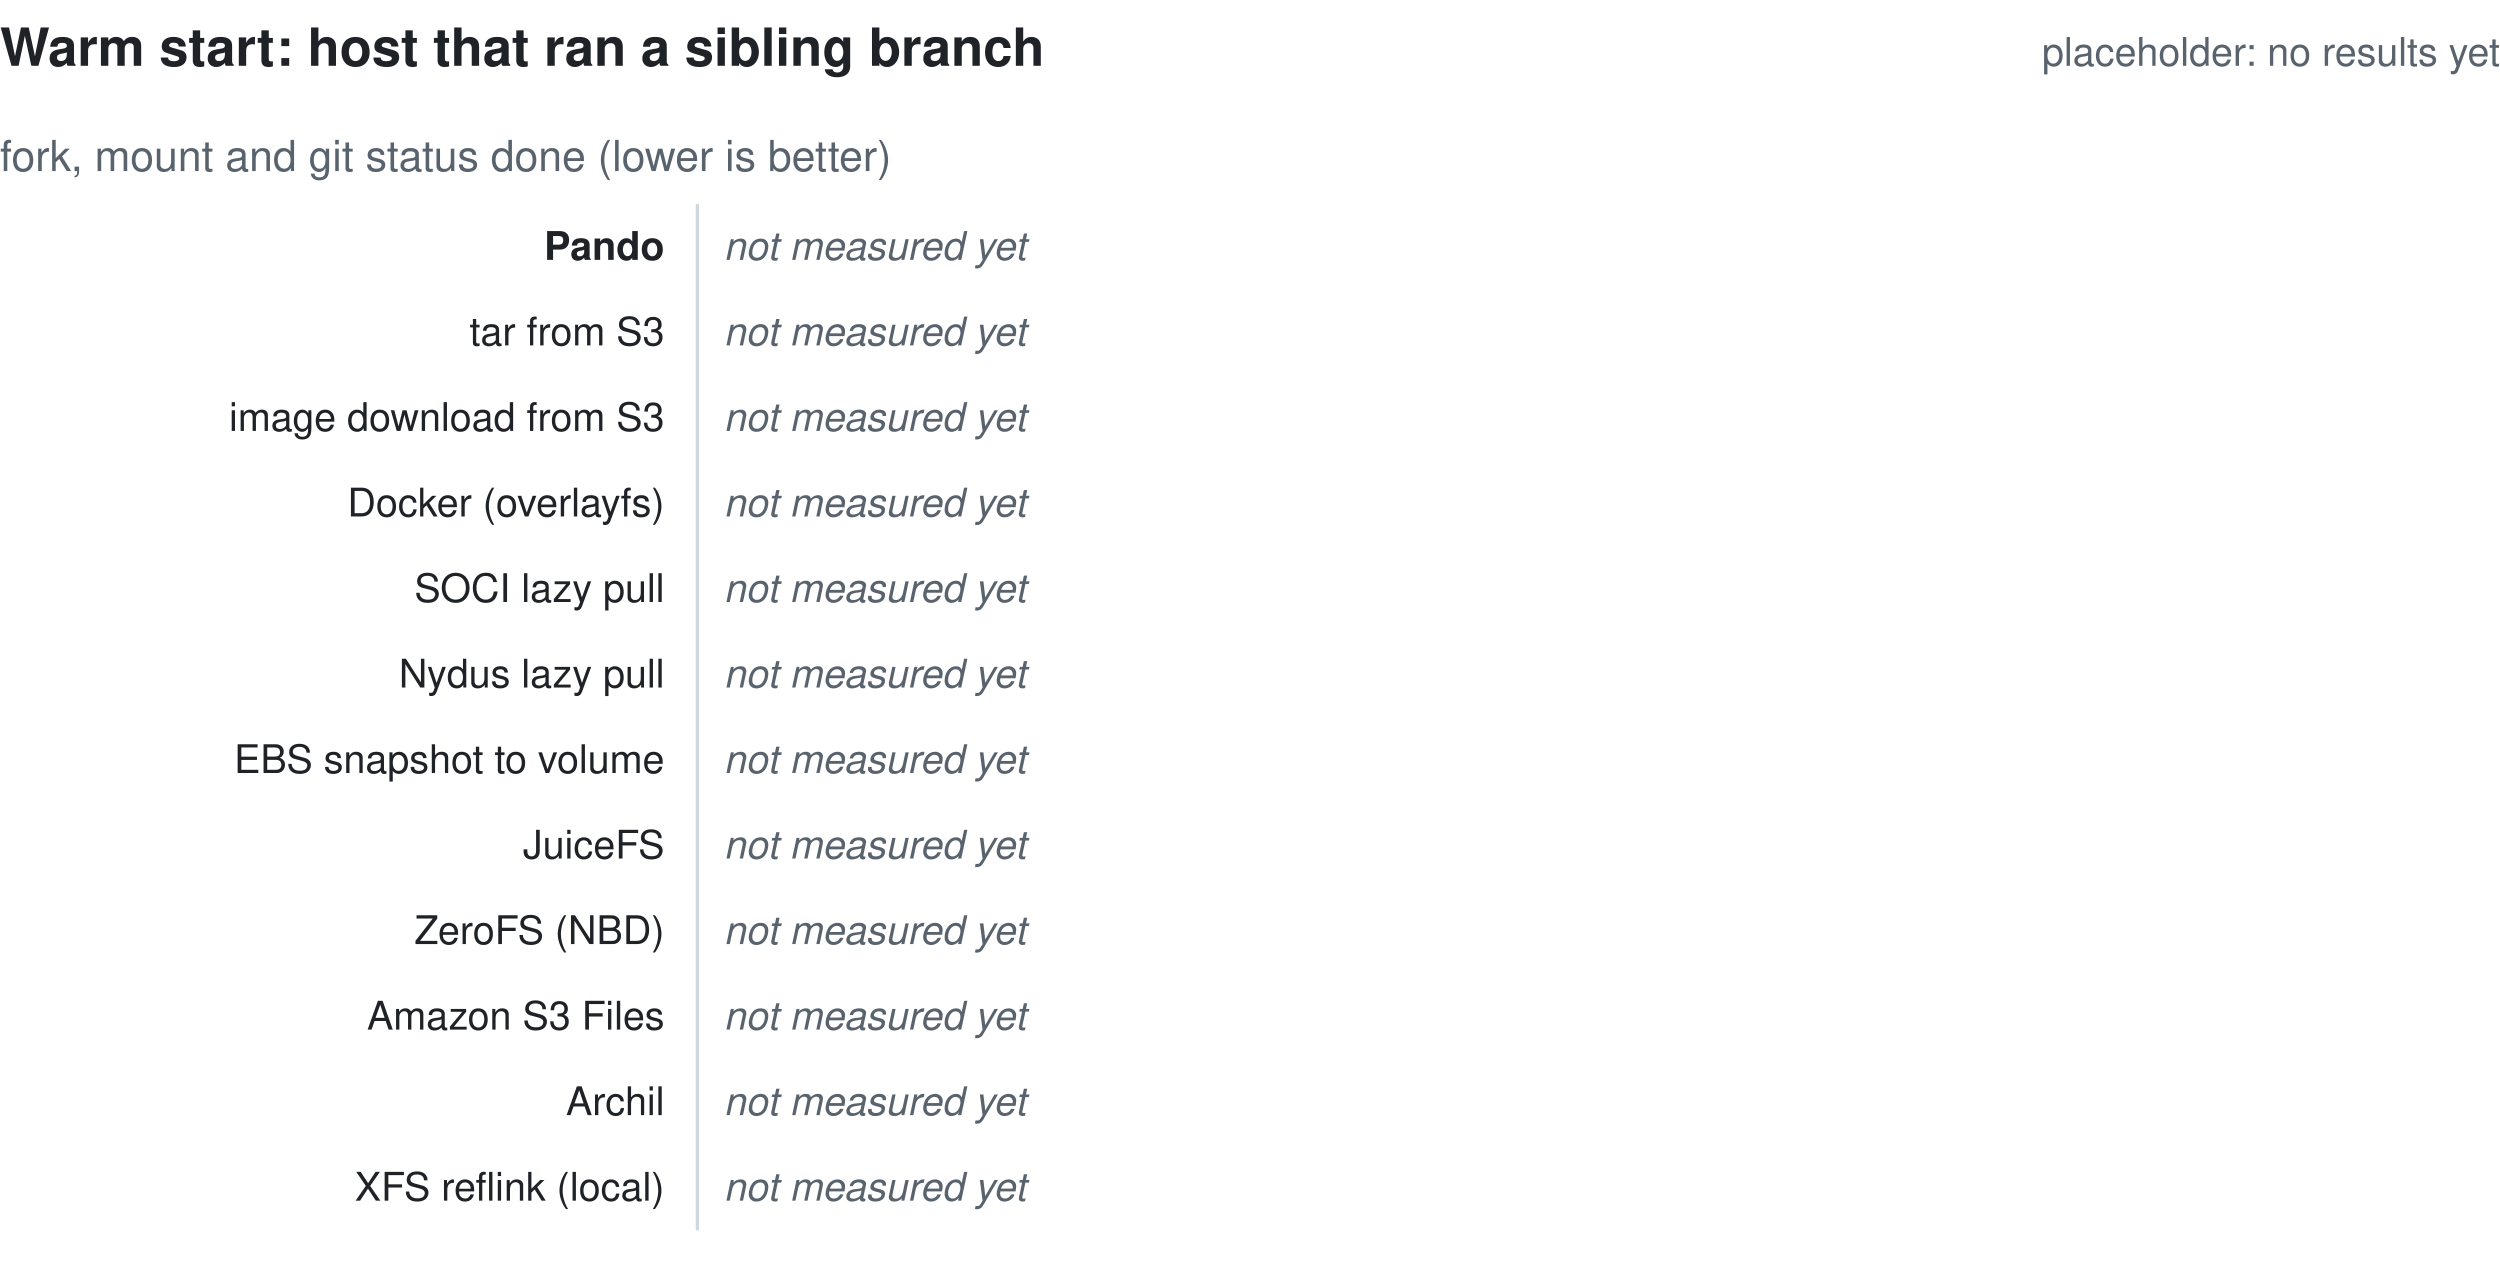
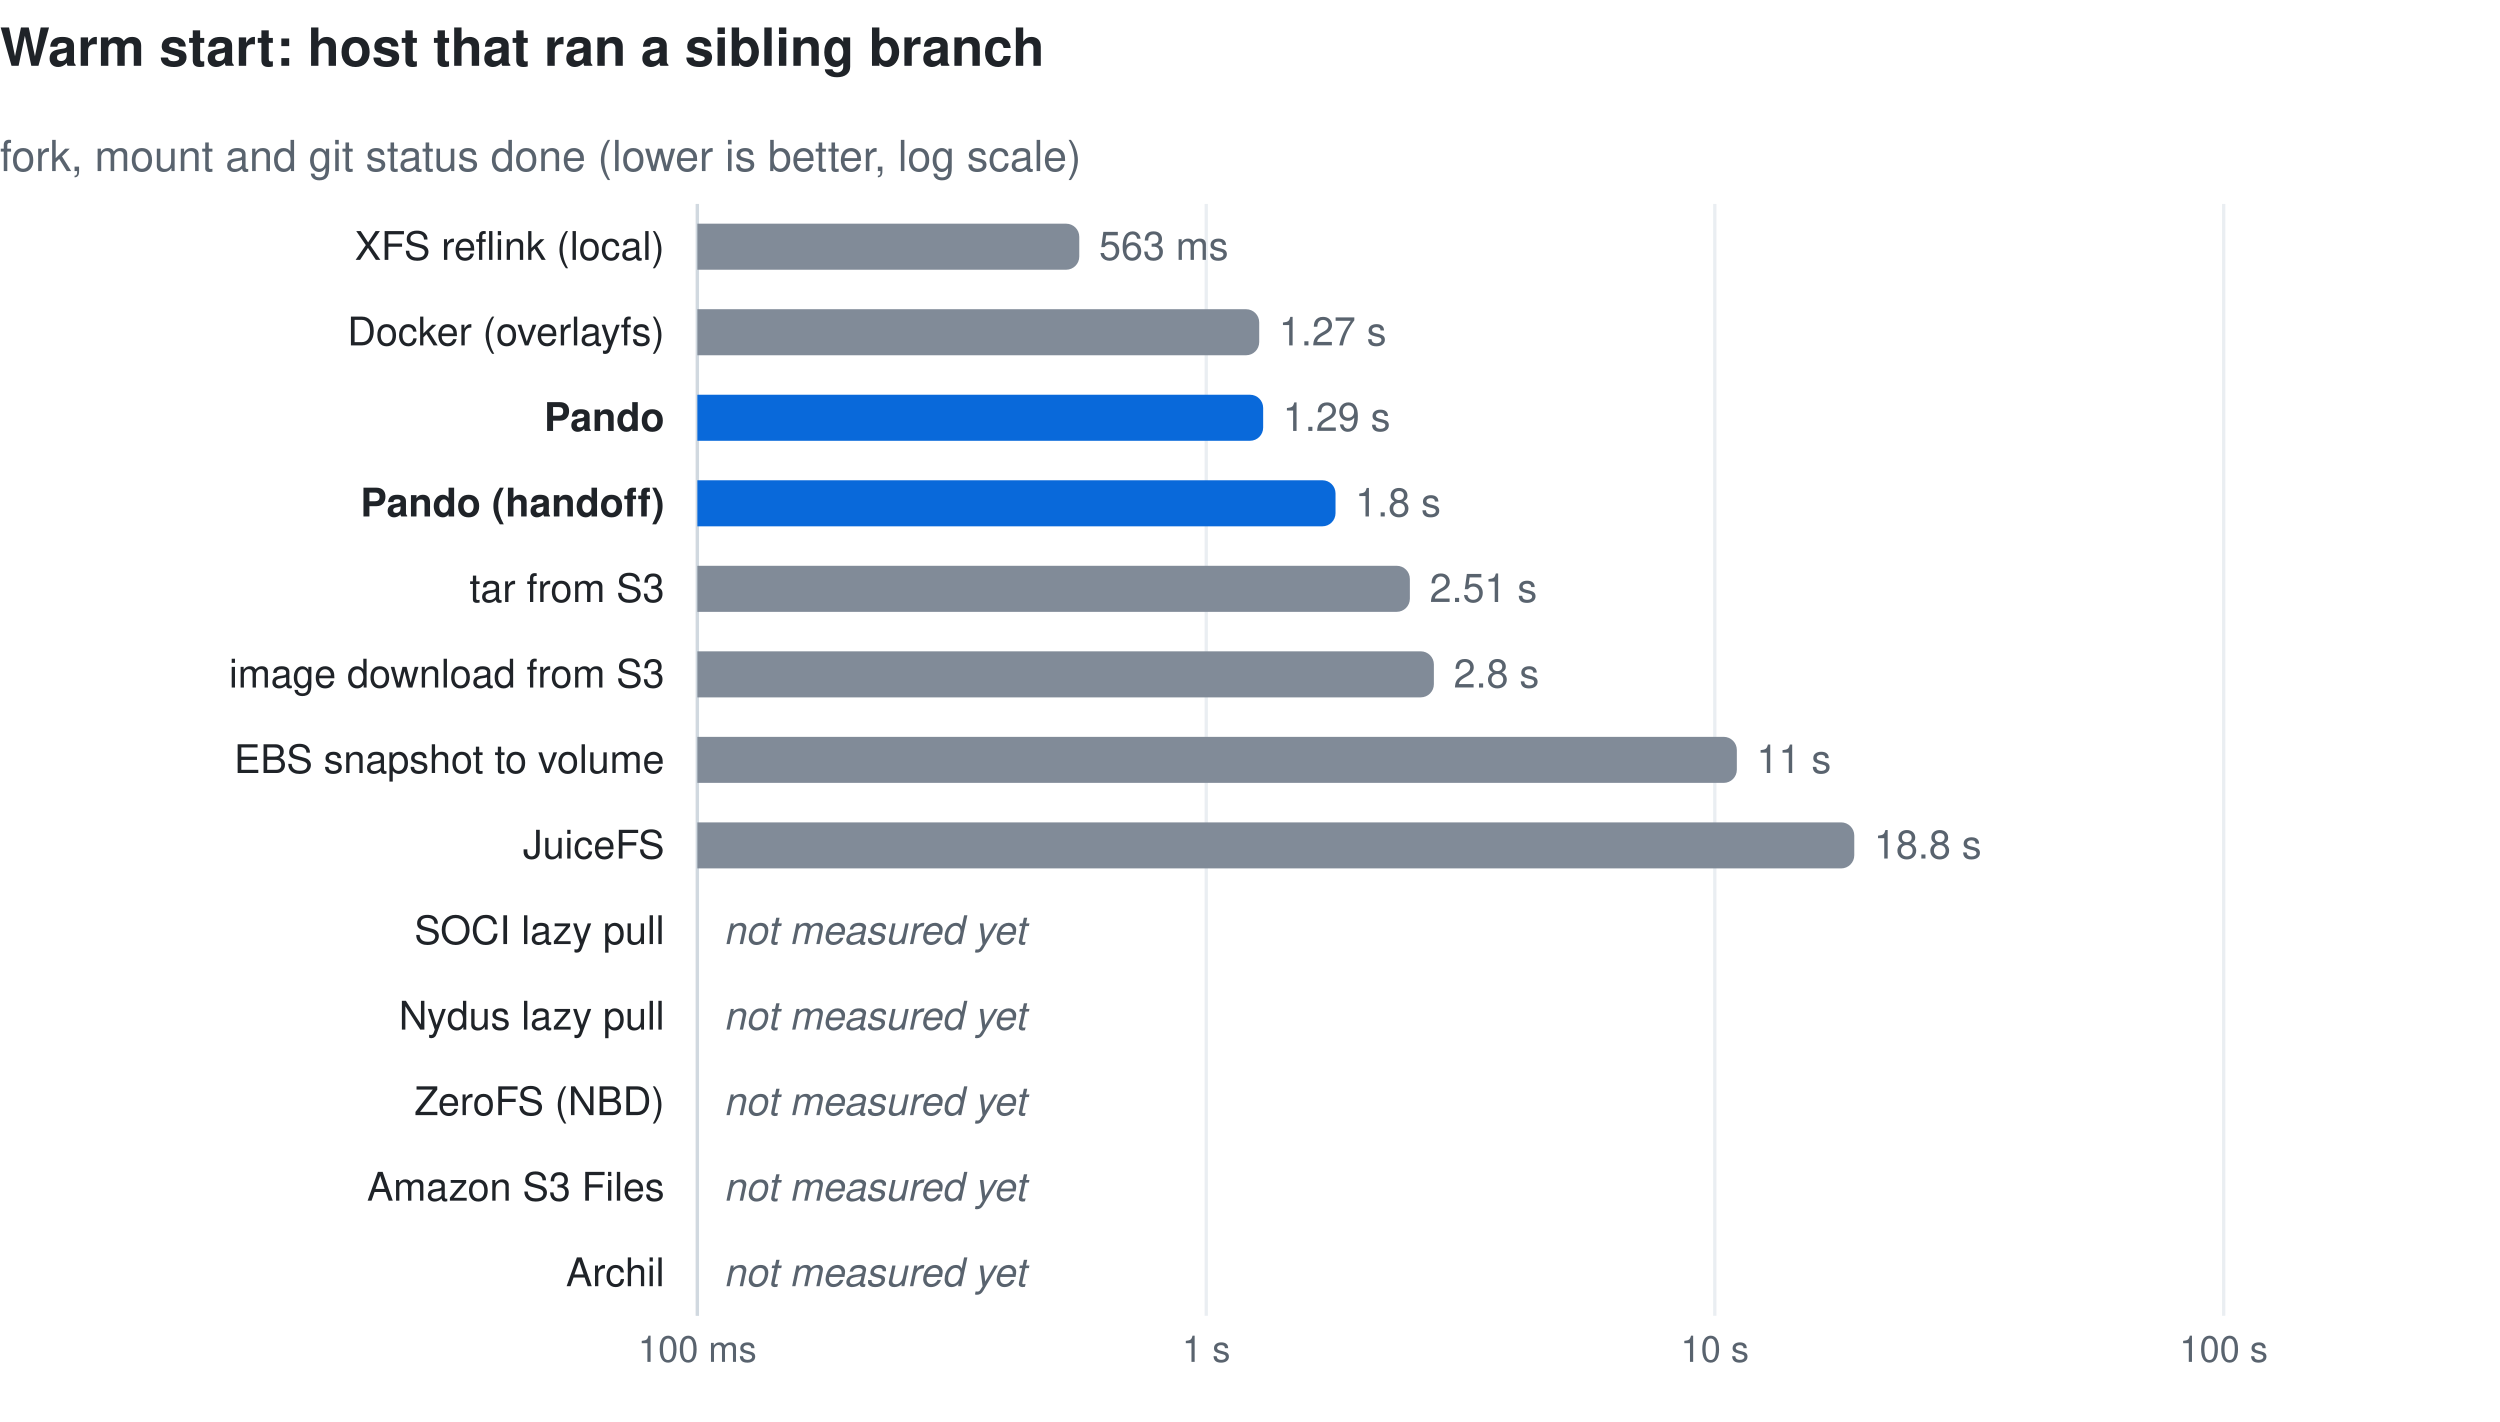
- <svg xmlns="http://www.w3.org/2000/svg" width="760" height="388" viewBox="0 0 760 388" font-family="-apple-system, BlinkMacSystemFont, 'Segoe UI', Helvetica, Arial, sans-serif" role="img">
+ <svg xmlns="http://www.w3.org/2000/svg" width="760" height="432" viewBox="0 0 760 432" font-family="-apple-system, BlinkMacSystemFont, 'Segoe UI', Helvetica, Arial, sans-serif" role="img">
  <text x="0" y="20" font-size="16" font-weight="600" fill="#1f2328">Warm start: host that ran a sibling branch</text>
-   <text x="0" y="52" font-size="13" fill="#59636e">fork, mount and git status done (lower is better)</text>
-   <line x1="212" y1="62" x2="212" y2="374" stroke="#d1d9e0" stroke-width="1" />
-   <text x="202" y="79.0" font-size="12" fill="#1f2328" text-anchor="end" font-weight="600">Pando</text>
-   <text x="220" y="79.0" font-size="12" font-style="italic" fill="#59636e">not measured yet</text>
-   <text x="202" y="105.0" font-size="12" fill="#1f2328" text-anchor="end">tar from S3</text>
-   <text x="220" y="105.0" font-size="12" font-style="italic" fill="#59636e">not measured yet</text>
-   <text x="202" y="131.0" font-size="12" fill="#1f2328" text-anchor="end">image download from S3</text>
-   <text x="220" y="131.0" font-size="12" font-style="italic" fill="#59636e">not measured yet</text>
-   <text x="202" y="157.0" font-size="12" fill="#1f2328" text-anchor="end">Docker (overlayfs)</text>
-   <text x="220" y="157.0" font-size="12" font-style="italic" fill="#59636e">not measured yet</text>
-   <text x="202" y="183.0" font-size="12" fill="#1f2328" text-anchor="end">SOCI lazy pull</text>
-   <text x="220" y="183.0" font-size="12" font-style="italic" fill="#59636e">not measured yet</text>
-   <text x="202" y="209.0" font-size="12" fill="#1f2328" text-anchor="end">Nydus lazy pull</text>
-   <text x="220" y="209.0" font-size="12" font-style="italic" fill="#59636e">not measured yet</text>
+   <text x="0" y="52" font-size="13" fill="#59636e">fork, mount and git status done (lower is better, log scale)</text>
+   <line x1="212.0" y1="62" x2="212.0" y2="400" stroke="#eaeef2" stroke-width="1" />
+   <text x="212.0" y="414" font-size="11" fill="#59636e" text-anchor="middle">100 ms</text>
+   <line x1="366.7" y1="62" x2="366.7" y2="400" stroke="#eaeef2" stroke-width="1" />
+   <text x="366.7" y="414" font-size="11" fill="#59636e" text-anchor="middle">1 s</text>
+   <line x1="521.3" y1="62" x2="521.3" y2="400" stroke="#eaeef2" stroke-width="1" />
+   <text x="521.3" y="414" font-size="11" fill="#59636e" text-anchor="middle">10 s</text>
+   <line x1="676.0" y1="62" x2="676.0" y2="400" stroke="#eaeef2" stroke-width="1" />
+   <text x="676.0" y="414" font-size="11" fill="#59636e" text-anchor="middle">100 s</text>
+   <line x1="212" y1="62" x2="212" y2="400" stroke="#d1d9e0" stroke-width="1" />
+   <text x="202" y="79.0" font-size="12" fill="#1f2328" text-anchor="end">XFS reflink (local)</text>
+   <path d="M212,68.0 h112.1 a4,4 0 0 1 4,4 v6 a4,4 0 0 1 -4,4 h-112.1 z" fill="#818b98" />
+   <text x="334.1" y="79.0" font-size="12" fill="#59636e">563 ms</text>
+   <text x="202" y="105.0" font-size="12" fill="#1f2328" text-anchor="end">Docker (overlayfs)</text>
+   <path d="M212,94.0 h166.8 a4,4 0 0 1 4,4 v6 a4,4 0 0 1 -4,4 h-166.8 z" fill="#818b98" />
+   <text x="388.8" y="105.0" font-size="12" fill="#59636e">1.27 s</text>
+   <text x="202" y="131.0" font-size="12" fill="#1f2328" text-anchor="end" font-weight="600">Pando</text>
+   <path d="M212,120.0 h168.0 a4,4 0 0 1 4,4 v6 a4,4 0 0 1 -4,4 h-168.0 z" fill="#0969da" />
+   <text x="390.0" y="131.0" font-size="12" fill="#59636e">1.29 s</text>
+   <text x="202" y="157.0" font-size="12" fill="#1f2328" text-anchor="end" font-weight="600">Pando (handoff)</text>
+   <path d="M212,146.0 h190.0 a4,4 0 0 1 4,4 v6 a4,4 0 0 1 -4,4 h-190.0 z" fill="#0969da" />
+   <text x="412.0" y="157.0" font-size="12" fill="#59636e">1.8 s</text>
+   <text x="202" y="183.0" font-size="12" fill="#1f2328" text-anchor="end">tar from S3</text>
+   <path d="M212,172.0 h212.6 a4,4 0 0 1 4,4 v6 a4,4 0 0 1 -4,4 h-212.6 z" fill="#818b98" />
+   <text x="434.6" y="183.0" font-size="12" fill="#59636e">2.51 s</text>
+   <text x="202" y="209.0" font-size="12" fill="#1f2328" text-anchor="end">image download from S3</text>
+   <path d="M212,198.0 h219.9 a4,4 0 0 1 4,4 v6 a4,4 0 0 1 -4,4 h-219.9 z" fill="#818b98" />
+   <text x="441.9" y="209.0" font-size="12" fill="#59636e">2.8 s</text>
  <text x="202" y="235.0" font-size="12" fill="#1f2328" text-anchor="end">EBS snapshot to volume</text>
-   <text x="220" y="235.0" font-size="12" font-style="italic" fill="#59636e">not measured yet</text>
+   <path d="M212,224.0 h312.0 a4,4 0 0 1 4,4 v6 a4,4 0 0 1 -4,4 h-312.0 z" fill="#818b98" />
+   <text x="534.0" y="235.0" font-size="12" fill="#59636e">11 s</text>
  <text x="202" y="261.0" font-size="12" fill="#1f2328" text-anchor="end">JuiceFS</text>
-   <text x="220" y="261.0" font-size="12" font-style="italic" fill="#59636e">not measured yet</text>
-   <text x="202" y="287.0" font-size="12" fill="#1f2328" text-anchor="end">ZeroFS (NBD)</text>
+   <path d="M212,250.0 h347.7 a4,4 0 0 1 4,4 v6 a4,4 0 0 1 -4,4 h-347.7 z" fill="#818b98" />
+   <text x="569.7" y="261.0" font-size="12" fill="#59636e">18.8 s</text>
+   <text x="202" y="287.0" font-size="12" fill="#1f2328" text-anchor="end">SOCI lazy pull</text>
  <text x="220" y="287.0" font-size="12" font-style="italic" fill="#59636e">not measured yet</text>
-   <text x="202" y="313.0" font-size="12" fill="#1f2328" text-anchor="end">Amazon S3 Files</text>
+   <text x="202" y="313.0" font-size="12" fill="#1f2328" text-anchor="end">Nydus lazy pull</text>
  <text x="220" y="313.0" font-size="12" font-style="italic" fill="#59636e">not measured yet</text>
-   <text x="202" y="339.0" font-size="12" fill="#1f2328" text-anchor="end">Archil</text>
+   <text x="202" y="339.0" font-size="12" fill="#1f2328" text-anchor="end">ZeroFS (NBD)</text>
  <text x="220" y="339.0" font-size="12" font-style="italic" fill="#59636e">not measured yet</text>
-   <text x="202" y="365.0" font-size="12" fill="#1f2328" text-anchor="end">XFS reflink (local)</text>
+   <text x="202" y="365.0" font-size="12" fill="#1f2328" text-anchor="end">Amazon S3 Files</text>
  <text x="220" y="365.0" font-size="12" font-style="italic" fill="#59636e">not measured yet</text>
-   <text x="760" y="20" font-size="12" fill="#59636e" text-anchor="end">placeholder: no results yet</text>
+   <text x="202" y="391.0" font-size="12" fill="#1f2328" text-anchor="end">Archil</text>
+   <text x="220" y="391.0" font-size="12" font-style="italic" fill="#59636e">not measured yet</text>
</svg>
